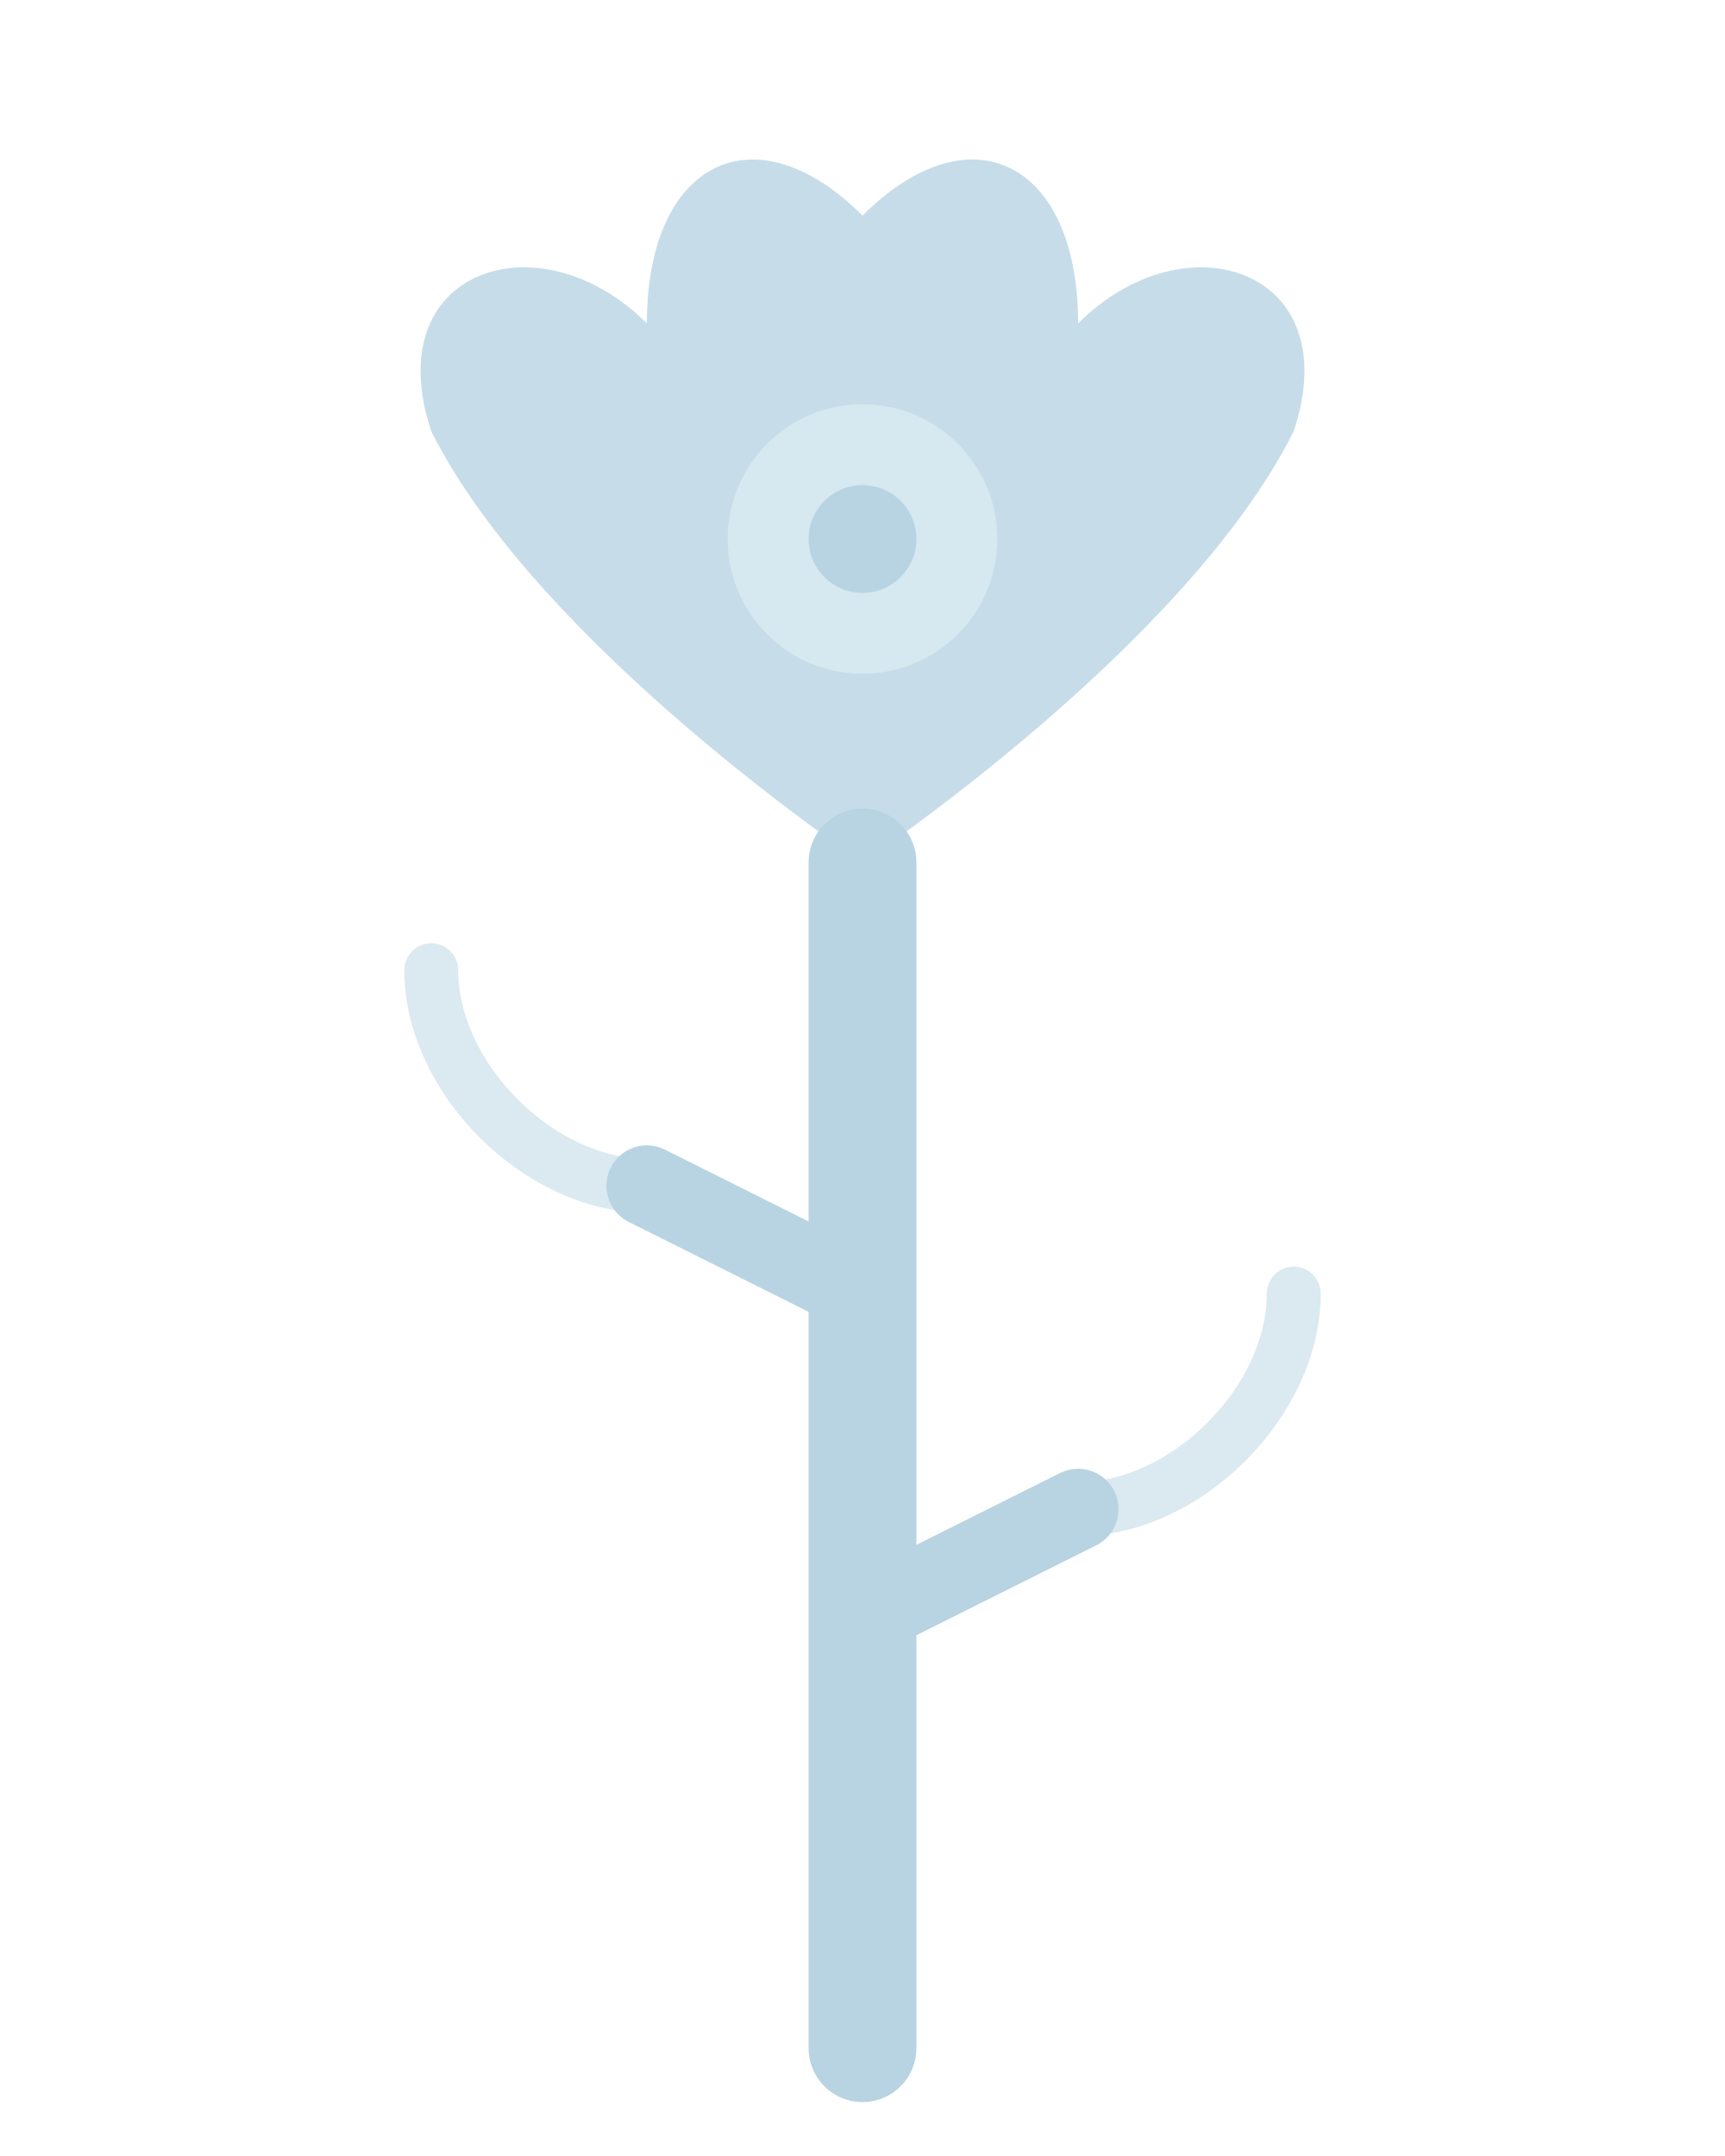
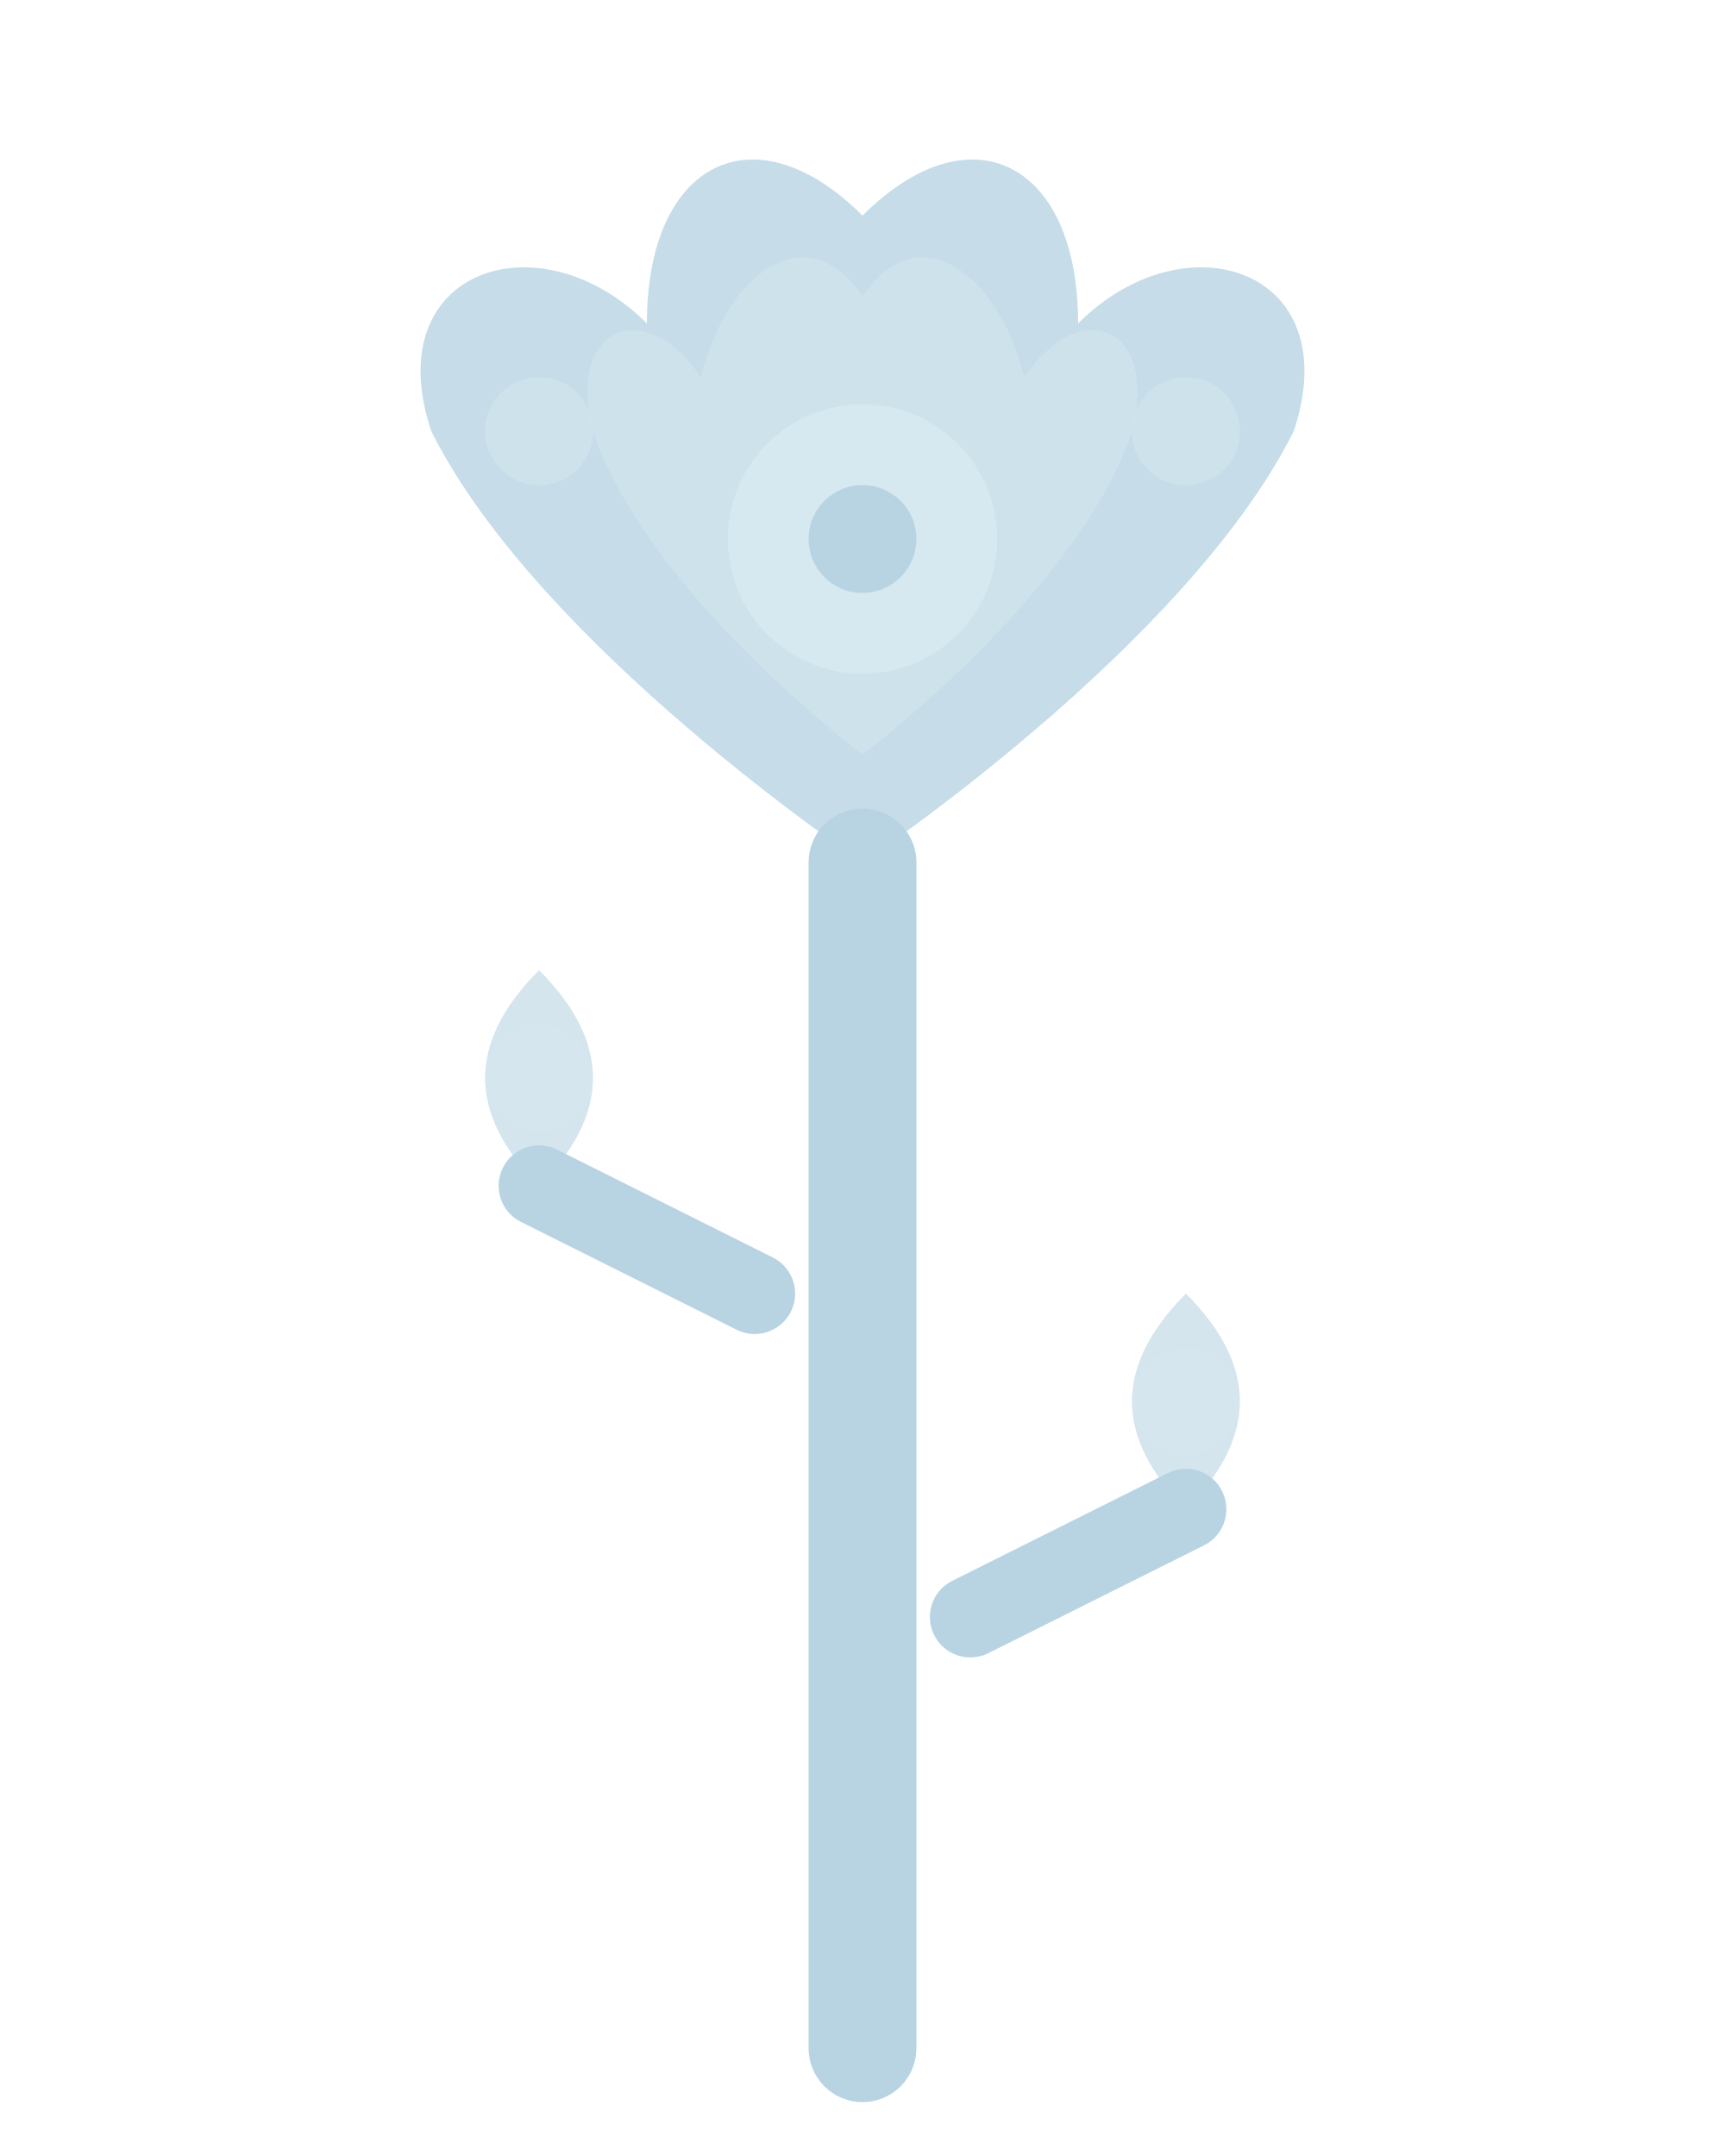
<svg xmlns="http://www.w3.org/2000/svg" width="32" height="40" viewBox="0 0 32 40" fill="none">
  <path d="M16 38V16" stroke="#B8D4E3" stroke-width="2" stroke-linecap="round" />
  <path d="M16 16C16 16 10 12 8 8C7 5 10 4 12 6C12 3 14 2 16 4C18 2 20 3 20 6C22 4 25 5 24 8C22 12 16 16 16 16Z" fill="#B8D4E3" opacity="0.8" />
+   <path d="M16 14C16 14 12 11 11 8C10.5 6 12 5.5 13 7C13.5 5 15 4 16 5.5C17 4 18.5 5 19 7C20 5.5 21.5 6 21 8C20 11 16 14 16 14Z" fill="#D6E8F0" opacity="0.45" />
  <circle cx="16" cy="10" r="2.5" fill="#D6E8F0" />
  <circle cx="16" cy="10" r="1" fill="#B8D4E3" />
-   <path d="M16 24L12 22" stroke="#B8D4E3" stroke-width="1.5" stroke-linecap="round" />
-   <path d="M12 22C10 22 8 20 8 18" stroke="#B8D4E3" stroke-width="1" stroke-linecap="round" opacity="0.5" />
-   <path d="M16 30L20 28" stroke="#B8D4E3" stroke-width="1.5" stroke-linecap="round" />
-   <path d="M20 28C22 28 24 26 24 24" stroke="#B8D4E3" stroke-width="1" stroke-linecap="round" opacity="0.5" />
+   <path d="M14 24L10 22" stroke="#B8D4E3" stroke-width="1.5" stroke-linecap="round" />
+   <path d="M10 22Q8 20 10 18Q12 20 10 22Z" fill="#B8D4E3" opacity="0.6" />
+   <circle cx="10" cy="20" r="1" fill="#D6E8F0" opacity="0.4" />
+   <path d="M18 30L22 28" stroke="#B8D4E3" stroke-width="1.5" stroke-linecap="round" />
+   <path d="M22 28Q24 26 22 24Q20 26 22 28Z" fill="#B8D4E3" opacity="0.6" />
+   <circle cx="22" cy="26" r="1" fill="#D6E8F0" opacity="0.4" />
+   <circle cx="10" cy="8" r="1" fill="#D6E8F0" opacity="0.5" />
+   <circle cx="22" cy="8" r="1" fill="#D6E8F0" opacity="0.5" />
</svg>
